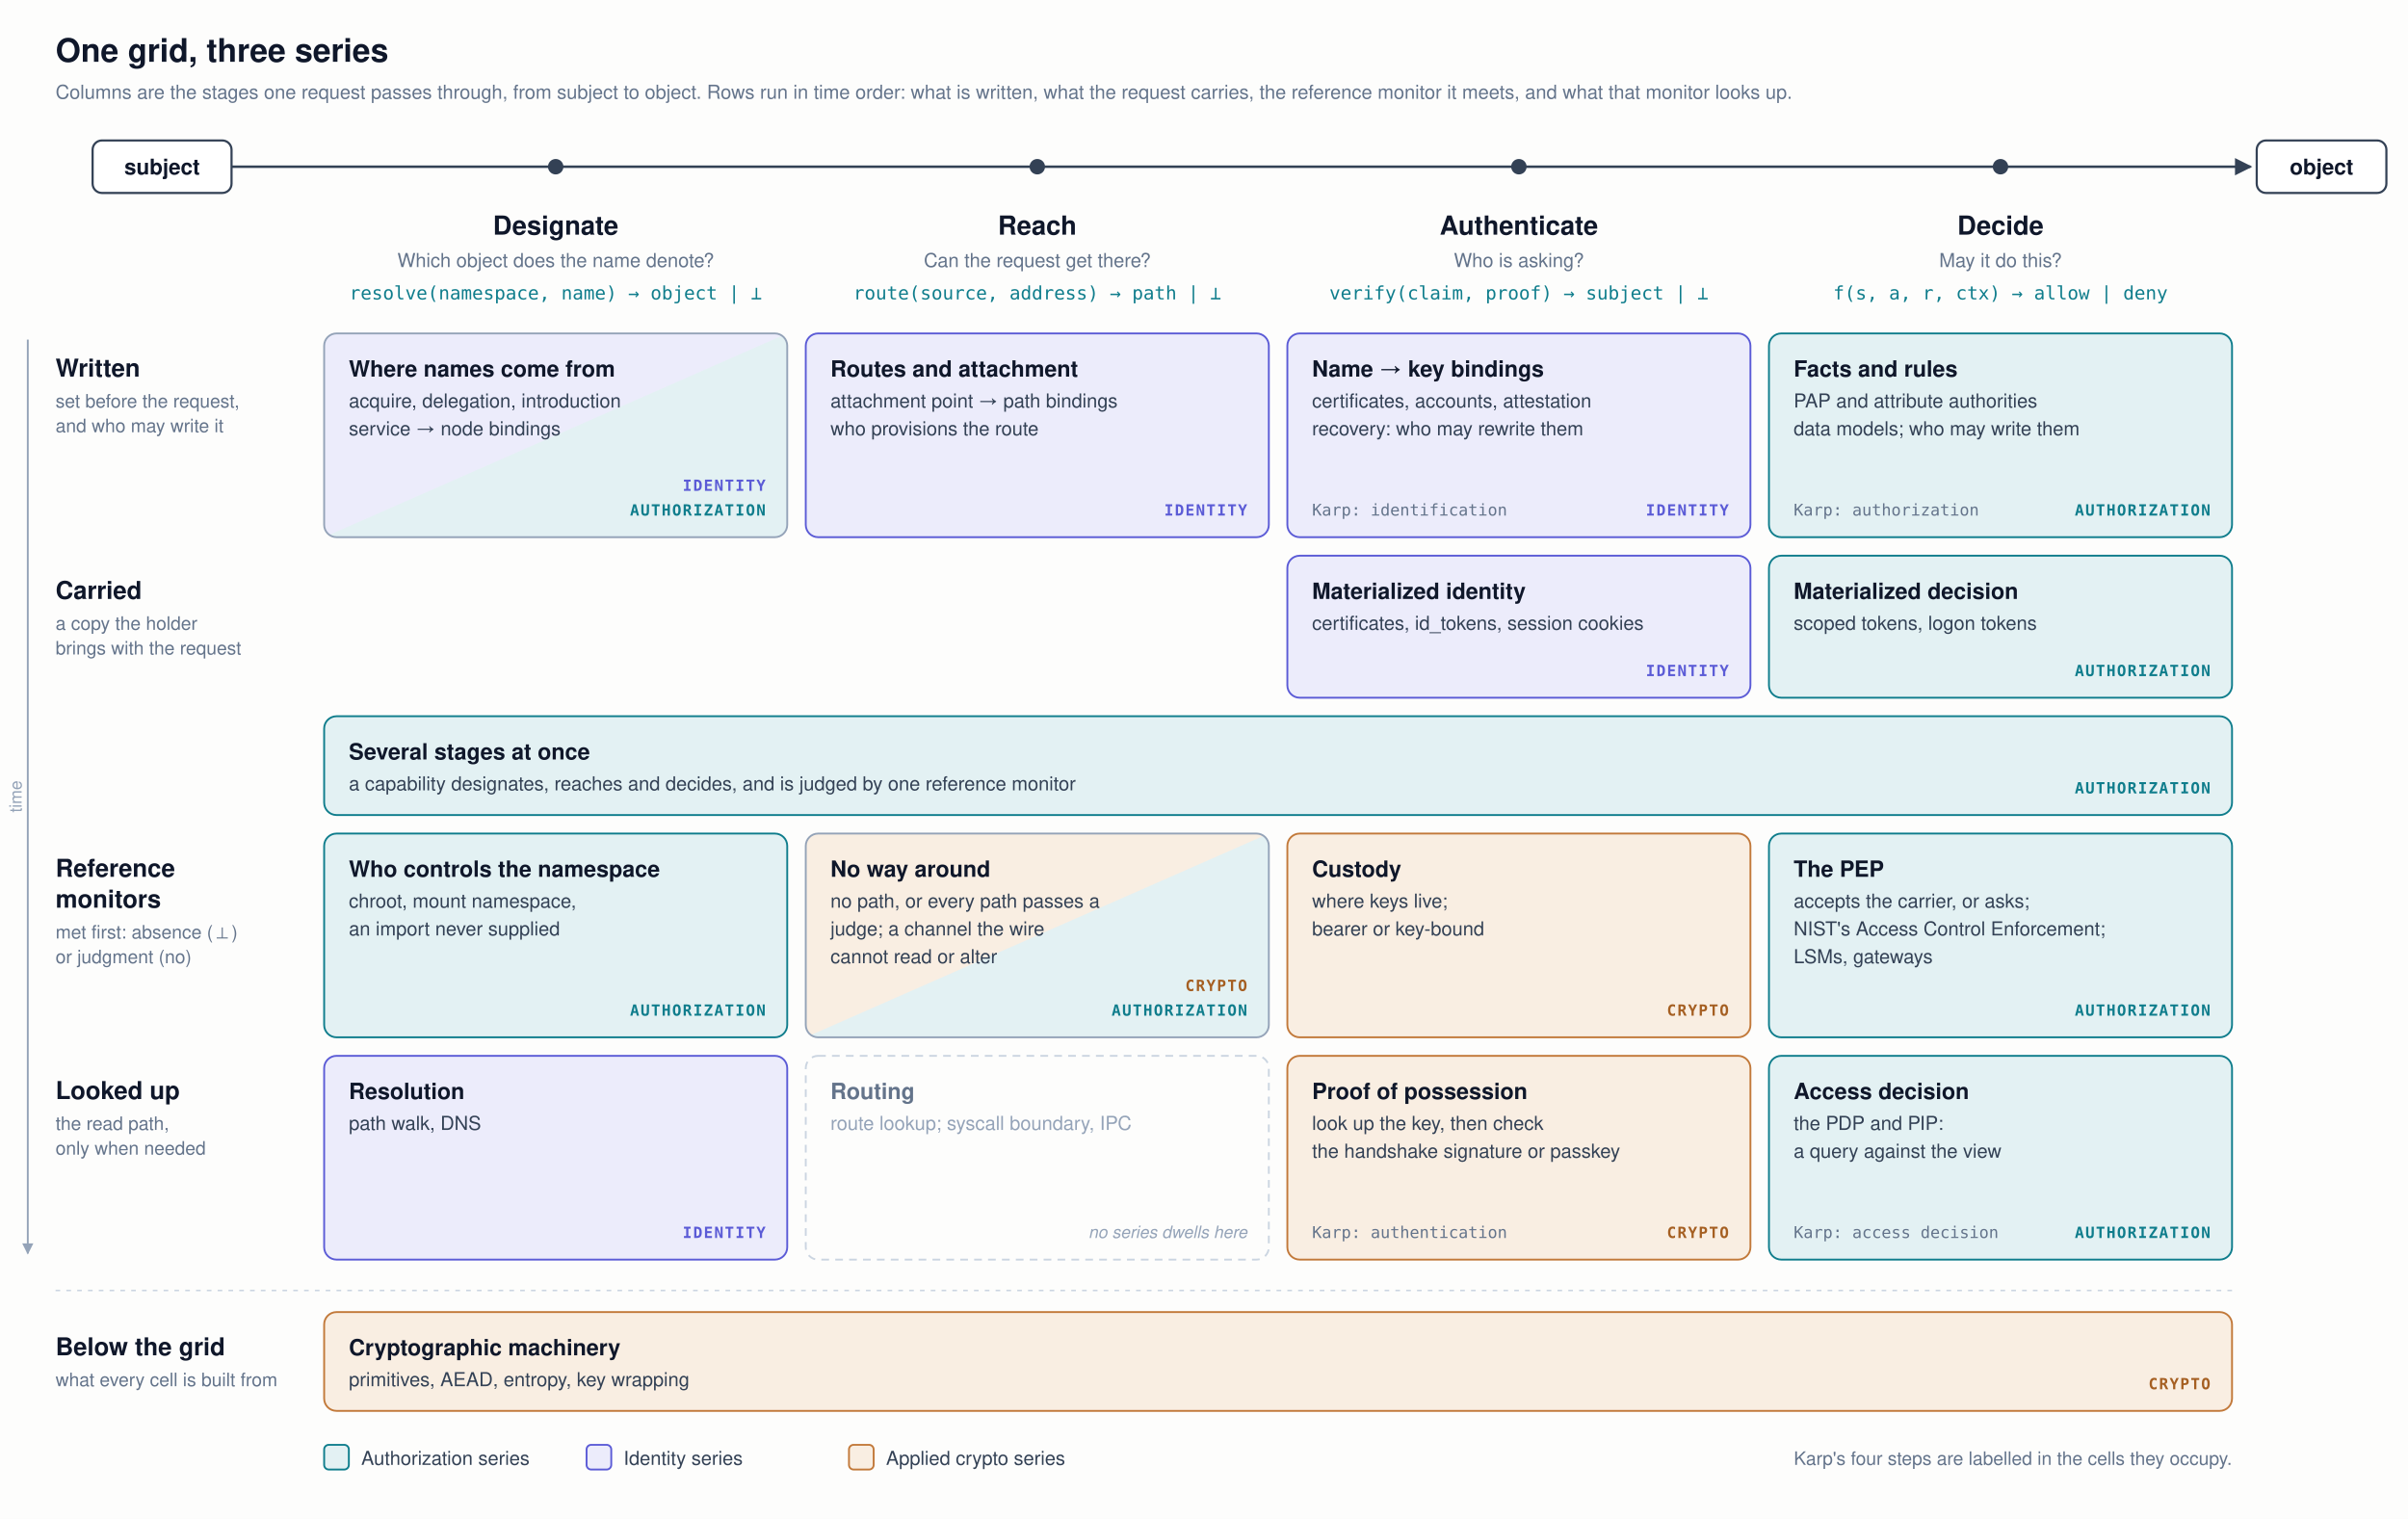
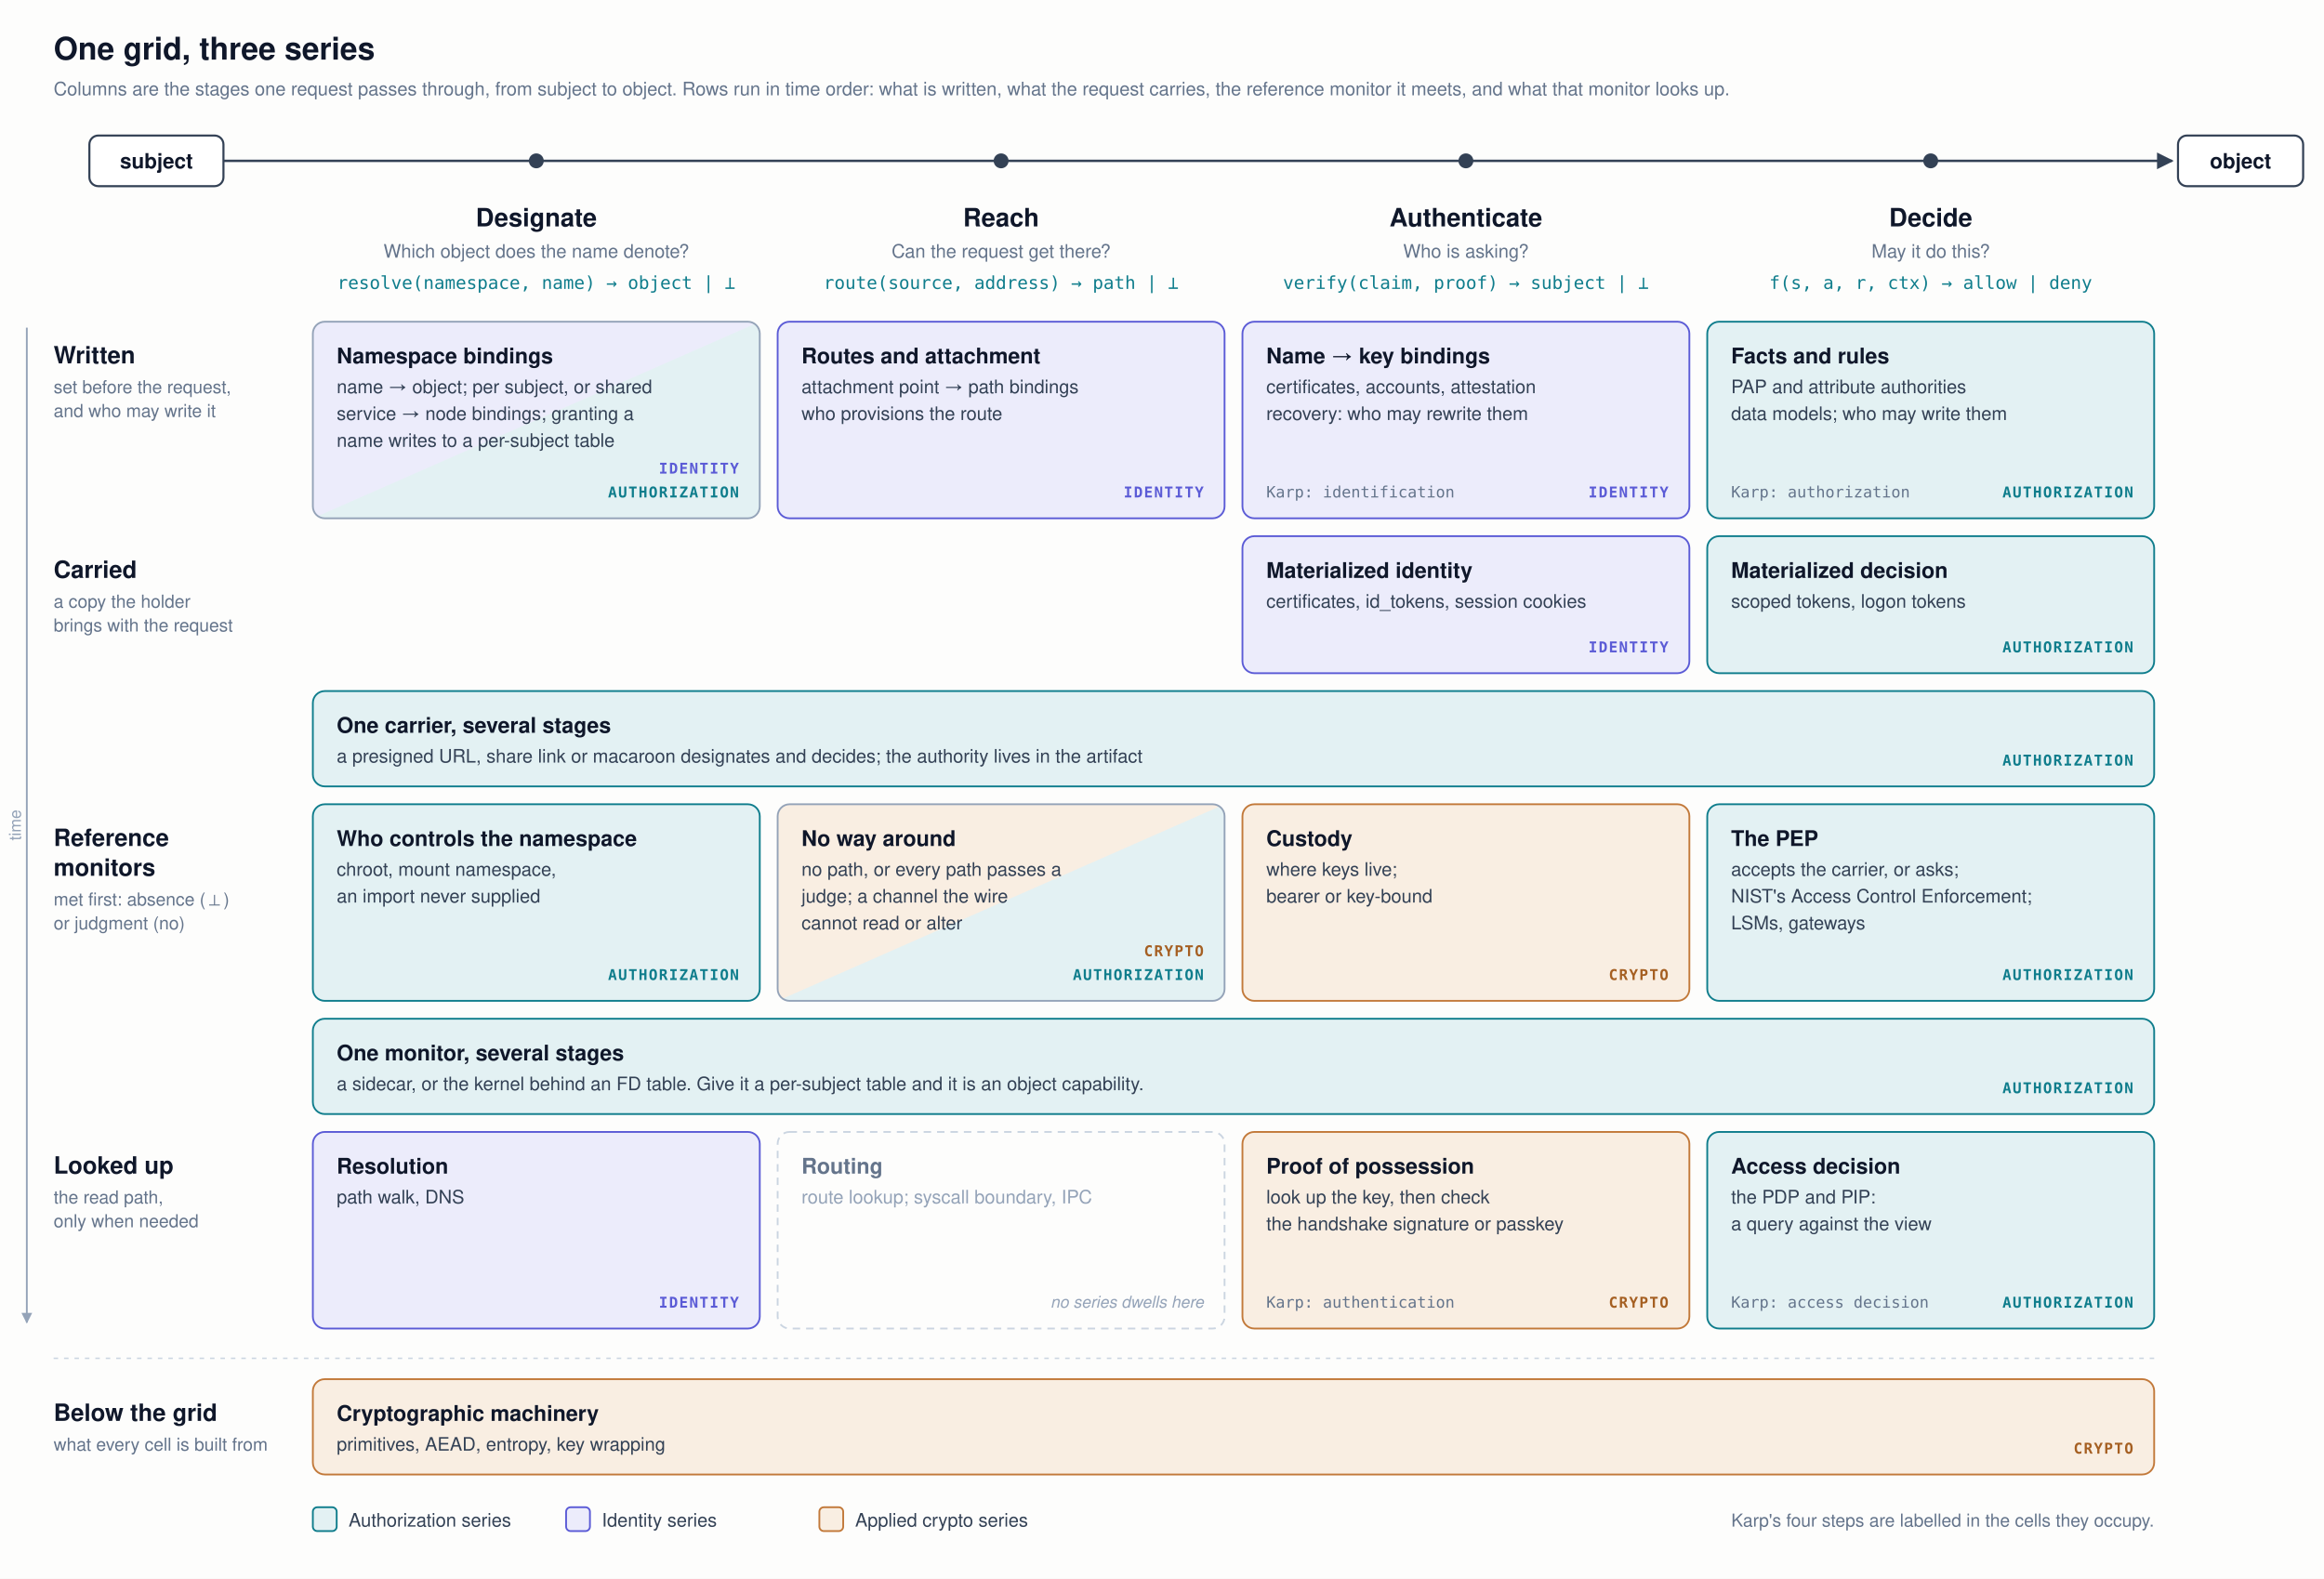
- <svg xmlns="http://www.w3.org/2000/svg" viewBox="0 0 1560 984" width="1560" height="984" font-family="-apple-system, BlinkMacSystemFont, 'Segoe UI', Helvetica, Arial, sans-serif">
+ <svg xmlns="http://www.w3.org/2000/svg" viewBox="0 0 1560 1060" width="1560" height="1060" font-family="-apple-system, BlinkMacSystemFont, 'Segoe UI', Helvetica, Arial, sans-serif">
  <defs>
    <marker id="aS" viewBox="0 0 10 10" refX="9" refY="5" markerWidth="7" markerHeight="7" orient="auto-start-reverse">
      <path d="M0,0 L10,5 L0,10 z" fill="#334155" />
    </marker>
    <marker id="aT" viewBox="0 0 10 10" refX="9" refY="5" markerWidth="6" markerHeight="6" orient="auto">
      <path d="M0,0 L10,5 L0,10 z" fill="#94a3b8" />
    </marker>
    <clipPath id="c1">
      <rect x="210" y="216" width="300" height="132" rx="8" />
    </clipPath>
    <clipPath id="c2">
      <rect x="522" y="540" width="300" height="132" rx="8" />
    </clipPath>
  </defs>
-   <rect width="1560" height="984" fill="#fdfdfc" />
+   <rect width="1560" height="1060" fill="#fdfdfc" />
  <text x="36" y="40" font-size="21" font-weight="700" fill="#0f172a" text-anchor="start">One grid, three series</text>
  <text x="36" y="64" font-size="12.5" font-weight="400" fill="#64748b" text-anchor="start">Columns are the stages one request passes through, from subject to object. Rows run in time order: what is written, what the request carries, the reference monitor it meets, and what that monitor looks up.</text>
  <rect x="60" y="91" width="90" height="34" rx="6" fill="#fff" stroke="#334155" stroke-width="1.4" />
  <text x="105" y="113" font-size="14" font-weight="600" fill="#0f172a" text-anchor="middle">subject</text>
  <line x1="150" y1="108" x2="1458" y2="108" stroke="#334155" stroke-width="1.6" marker-end="url(#aS)" />
  <rect x="1462" y="91" width="84" height="34" rx="6" fill="#fff" stroke="#334155" stroke-width="1.4" />
  <text x="1504" y="113" font-size="14" font-weight="600" fill="#0f172a" text-anchor="middle">object</text>
  <circle cx="360" cy="108" r="5" fill="#334155" />
  <text x="360" y="152" font-size="17" font-weight="700" fill="#0f172a" text-anchor="middle">Designate</text>
  <text x="360" y="173" font-size="12.5" font-weight="400" fill="#64748b" text-anchor="middle">Which object does the name denote?</text>
  <text x="360" y="194" font-size="12" font-weight="500" fill="#0f7d8c" text-anchor="middle" font-family="ui-monospace, SFMono-Regular, Menlo, monospace">resolve(namespace, name) → object | ⊥</text>
  <circle cx="672" cy="108" r="5" fill="#334155" />
  <text x="672" y="152" font-size="17" font-weight="700" fill="#0f172a" text-anchor="middle">Reach</text>
  <text x="672" y="173" font-size="12.5" font-weight="400" fill="#64748b" text-anchor="middle">Can the request get there?</text>
  <text x="672" y="194" font-size="12" font-weight="500" fill="#0f7d8c" text-anchor="middle" font-family="ui-monospace, SFMono-Regular, Menlo, monospace">route(source, address) → path | ⊥</text>
  <circle cx="984" cy="108" r="5" fill="#334155" />
  <text x="984" y="152" font-size="17" font-weight="700" fill="#0f172a" text-anchor="middle">Authenticate</text>
  <text x="984" y="173" font-size="12.5" font-weight="400" fill="#64748b" text-anchor="middle">Who is asking?</text>
  <text x="984" y="194" font-size="12" font-weight="500" fill="#0f7d8c" text-anchor="middle" font-family="ui-monospace, SFMono-Regular, Menlo, monospace">verify(claim, proof) → subject | ⊥</text>
  <circle cx="1296" cy="108" r="5" fill="#334155" />
  <text x="1296" y="152" font-size="17" font-weight="700" fill="#0f172a" text-anchor="middle">Decide</text>
  <text x="1296" y="173" font-size="12.5" font-weight="400" fill="#64748b" text-anchor="middle">May it do this?</text>
  <text x="1296" y="194" font-size="12" font-weight="500" fill="#0f7d8c" text-anchor="middle" font-family="ui-monospace, SFMono-Regular, Menlo, monospace">f(s, a, r, ctx) → allow | deny</text>
-   <line x1="18" y1="220" x2="18" y2="812" stroke="#94a3b8" stroke-width="1.2" marker-end="url(#aT)" />
-   <text x="14" y="516" font-size="11" font-weight="500" fill="#94a3b8" text-anchor="middle" transform="rotate(-90 14 516)">time</text>
+   <line x1="18" y1="220" x2="18" y2="888" stroke="#94a3b8" stroke-width="1.2" marker-end="url(#aT)" />
+   <text x="14" y="554" font-size="11" font-weight="500" fill="#94a3b8" text-anchor="middle" transform="rotate(-90 14 554)">time</text>
  <text x="36" y="244" font-size="16" font-weight="700" fill="#0f172a" text-anchor="start">Written</text>
  <text x="36" y="264" font-size="12" font-weight="400" fill="#64748b" text-anchor="start">set before the request,</text>
  <text x="36" y="280" font-size="12" font-weight="400" fill="#64748b" text-anchor="start">and who may write it</text>
  <g clip-path="url(#c1)">
    <rect x="210" y="216" width="300" height="132" fill="#ececfb" />
    <path d="M510,216 L510,348 L210,348 z" fill="#e3f1f3" />
  </g>
  <rect x="210" y="216" width="300" height="132" rx="8" fill="none" stroke="#94a3b8" stroke-width="1.2" />
-   <text x="226" y="244" font-size="14.5" font-weight="700" fill="#0f172a" text-anchor="start">Where names come from</text>
-   <text x="226" y="264" font-size="12.5" font-weight="400" fill="#334155" text-anchor="start">acquire, delegation, introduction</text>
-   <text x="226" y="282" font-size="12.5" font-weight="400" fill="#334155" text-anchor="start">service → node bindings</text>
+   <text x="226" y="244" font-size="14.5" font-weight="700" fill="#0f172a" text-anchor="start">Namespace bindings</text>
+   <text x="226" y="264" font-size="12.5" font-weight="400" fill="#334155" text-anchor="start">name → object; per subject, or shared</text>
+   <text x="226" y="282" font-size="12.5" font-weight="400" fill="#334155" text-anchor="start">service → node bindings; granting a</text>
+   <text x="226" y="300" font-size="12.5" font-weight="400" fill="#334155" text-anchor="start">name writes to a per-subject table</text>
  <text x="496" y="334" font-size="10" font-weight="600" fill="#0f7d8c" text-anchor="end" letter-spacing="0.8" font-family="ui-monospace, SFMono-Regular, Menlo, monospace">AUTHORIZATION</text>
  <text x="496" y="318" font-size="10" font-weight="600" fill="#5b5bd6" text-anchor="end" letter-spacing="0.8" font-family="ui-monospace, SFMono-Regular, Menlo, monospace">IDENTITY</text>
  <rect x="522" y="216" width="300" height="132" rx="8" fill="#ececfb" stroke="#5b5bd6" stroke-width="1.2" />
  <text x="538" y="244" font-size="14.5" font-weight="700" fill="#0f172a" text-anchor="start">Routes and attachment</text>
  <text x="538" y="264" font-size="12.5" font-weight="400" fill="#334155" text-anchor="start">attachment point → path bindings</text>
  <text x="538" y="282" font-size="12.5" font-weight="400" fill="#334155" text-anchor="start">who provisions the route</text>
  <text x="808" y="334" font-size="10" font-weight="600" fill="#5b5bd6" text-anchor="end" letter-spacing="0.8" font-family="ui-monospace, SFMono-Regular, Menlo, monospace">IDENTITY</text>
  <rect x="834" y="216" width="300" height="132" rx="8" fill="#ececfb" stroke="#5b5bd6" stroke-width="1.2" />
  <text x="850" y="244" font-size="14.5" font-weight="700" fill="#0f172a" text-anchor="start">Name → key bindings</text>
  <text x="850" y="264" font-size="12.5" font-weight="400" fill="#334155" text-anchor="start">certificates, accounts, attestation</text>
  <text x="850" y="282" font-size="12.5" font-weight="400" fill="#334155" text-anchor="start">recovery: who may rewrite them</text>
  <text x="850" y="334" font-size="10.5" font-weight="400" fill="#64748b" text-anchor="start" font-family="ui-monospace, SFMono-Regular, Menlo, monospace">Karp: identification</text>
  <text x="1120" y="334" font-size="10" font-weight="600" fill="#5b5bd6" text-anchor="end" letter-spacing="0.8" font-family="ui-monospace, SFMono-Regular, Menlo, monospace">IDENTITY</text>
  <rect x="1146" y="216" width="300" height="132" rx="8" fill="#e3f1f3" stroke="#0f7d8c" stroke-width="1.2" />
  <text x="1162" y="244" font-size="14.5" font-weight="700" fill="#0f172a" text-anchor="start">Facts and rules</text>
  <text x="1162" y="264" font-size="12.5" font-weight="400" fill="#334155" text-anchor="start">PAP and attribute authorities</text>
  <text x="1162" y="282" font-size="12.5" font-weight="400" fill="#334155" text-anchor="start">data models; who may write them</text>
  <text x="1162" y="334" font-size="10.5" font-weight="400" fill="#64748b" text-anchor="start" font-family="ui-monospace, SFMono-Regular, Menlo, monospace">Karp: authorization</text>
  <text x="1432" y="334" font-size="10" font-weight="600" fill="#0f7d8c" text-anchor="end" letter-spacing="0.8" font-family="ui-monospace, SFMono-Regular, Menlo, monospace">AUTHORIZATION</text>
  <text x="36" y="388" font-size="16" font-weight="700" fill="#0f172a" text-anchor="start">Carried</text>
  <text x="36" y="408" font-size="12" font-weight="400" fill="#64748b" text-anchor="start">a copy the holder</text>
  <text x="36" y="424" font-size="12" font-weight="400" fill="#64748b" text-anchor="start">brings with the request</text>
  <rect x="834" y="360" width="300" height="92" rx="8" fill="#ececfb" stroke="#5b5bd6" stroke-width="1.2" />
  <text x="850" y="388" font-size="14.5" font-weight="700" fill="#0f172a" text-anchor="start">Materialized identity</text>
  <text x="850" y="408" font-size="12.5" font-weight="400" fill="#334155" text-anchor="start">certificates, id_tokens, session cookies</text>
  <text x="1120" y="438" font-size="10" font-weight="600" fill="#5b5bd6" text-anchor="end" letter-spacing="0.8" font-family="ui-monospace, SFMono-Regular, Menlo, monospace">IDENTITY</text>
  <rect x="1146" y="360" width="300" height="92" rx="8" fill="#e3f1f3" stroke="#0f7d8c" stroke-width="1.2" />
  <text x="1162" y="388" font-size="14.5" font-weight="700" fill="#0f172a" text-anchor="start">Materialized decision</text>
  <text x="1162" y="408" font-size="12.5" font-weight="400" fill="#334155" text-anchor="start">scoped tokens, logon tokens</text>
  <text x="1432" y="438" font-size="10" font-weight="600" fill="#0f7d8c" text-anchor="end" letter-spacing="0.8" font-family="ui-monospace, SFMono-Regular, Menlo, monospace">AUTHORIZATION</text>
  <rect x="210" y="464" width="1236" height="64" rx="8" fill="#e3f1f3" stroke="#0f7d8c" stroke-width="1.2" />
-   <text x="226" y="492" font-size="14.5" font-weight="700" fill="#0f172a" text-anchor="start">Several stages at once</text>
-   <text x="226" y="512" font-size="12.5" font-weight="400" fill="#334155" text-anchor="start">a capability designates, reaches and decides, and is judged by one reference monitor</text>
+   <text x="226" y="492" font-size="14.5" font-weight="700" fill="#0f172a" text-anchor="start">One carrier, several stages</text>
+   <text x="226" y="512" font-size="12.5" font-weight="400" fill="#334155" text-anchor="start">a presigned URL, share link or macaroon designates and decides; the authority lives in the artifact</text>
  <text x="1432" y="514" font-size="10" font-weight="600" fill="#0f7d8c" text-anchor="end" letter-spacing="0.8" font-family="ui-monospace, SFMono-Regular, Menlo, monospace">AUTHORIZATION</text>
  <text x="36" y="568" font-size="16" font-weight="700" fill="#0f172a" text-anchor="start">Reference</text>
  <text x="36" y="588" font-size="16" font-weight="700" fill="#0f172a" text-anchor="start">monitors</text>
  <text x="36" y="608" font-size="12" font-weight="400" fill="#64748b" text-anchor="start">met first: absence (⊥)</text>
  <text x="36" y="624" font-size="12" font-weight="400" fill="#64748b" text-anchor="start">or judgment (no)</text>
  <rect x="210" y="540" width="300" height="132" rx="8" fill="#e3f1f3" stroke="#0f7d8c" stroke-width="1.2" />
  <text x="226" y="568" font-size="14.5" font-weight="700" fill="#0f172a" text-anchor="start">Who controls the namespace</text>
  <text x="226" y="588" font-size="12.5" font-weight="400" fill="#334155" text-anchor="start">chroot, mount namespace,</text>
  <text x="226" y="606" font-size="12.5" font-weight="400" fill="#334155" text-anchor="start">an import never supplied</text>
  <text x="496" y="658" font-size="10" font-weight="600" fill="#0f7d8c" text-anchor="end" letter-spacing="0.8" font-family="ui-monospace, SFMono-Regular, Menlo, monospace">AUTHORIZATION</text>
  <g clip-path="url(#c2)">
    <rect x="522" y="540" width="300" height="132" fill="#f9eee2" />
    <path d="M822,540 L822,672 L522,672 z" fill="#e3f1f3" />
  </g>
  <rect x="522" y="540" width="300" height="132" rx="8" fill="none" stroke="#94a3b8" stroke-width="1.2" />
  <text x="538" y="568" font-size="14.5" font-weight="700" fill="#0f172a" text-anchor="start">No way around</text>
  <text x="538" y="588" font-size="12.5" font-weight="400" fill="#334155" text-anchor="start">no path, or every path passes a</text>
  <text x="538" y="606" font-size="12.5" font-weight="400" fill="#334155" text-anchor="start">judge; a channel the wire</text>
  <text x="538" y="624" font-size="12.5" font-weight="400" fill="#334155" text-anchor="start">cannot read or alter</text>
  <text x="808" y="658" font-size="10" font-weight="600" fill="#0f7d8c" text-anchor="end" letter-spacing="0.8" font-family="ui-monospace, SFMono-Regular, Menlo, monospace">AUTHORIZATION</text>
  <text x="808" y="642" font-size="10" font-weight="600" fill="#a55f22" text-anchor="end" letter-spacing="0.8" font-family="ui-monospace, SFMono-Regular, Menlo, monospace">CRYPTO</text>
  <rect x="834" y="540" width="300" height="132" rx="8" fill="#f9eee2" stroke="#c2793a" stroke-width="1.2" />
  <text x="850" y="568" font-size="14.5" font-weight="700" fill="#0f172a" text-anchor="start">Custody</text>
  <text x="850" y="588" font-size="12.5" font-weight="400" fill="#334155" text-anchor="start">where keys live;</text>
  <text x="850" y="606" font-size="12.5" font-weight="400" fill="#334155" text-anchor="start">bearer or key-bound</text>
  <text x="1120" y="658" font-size="10" font-weight="600" fill="#a55f22" text-anchor="end" letter-spacing="0.8" font-family="ui-monospace, SFMono-Regular, Menlo, monospace">CRYPTO</text>
  <rect x="1146" y="540" width="300" height="132" rx="8" fill="#e3f1f3" stroke="#0f7d8c" stroke-width="1.2" />
  <text x="1162" y="568" font-size="14.5" font-weight="700" fill="#0f172a" text-anchor="start">The PEP</text>
  <text x="1162" y="588" font-size="12.5" font-weight="400" fill="#334155" text-anchor="start">accepts the carrier, or asks;</text>
  <text x="1162" y="606" font-size="12.5" font-weight="400" fill="#334155" text-anchor="start">NIST's Access Control Enforcement;</text>
  <text x="1162" y="624" font-size="12.5" font-weight="400" fill="#334155" text-anchor="start">LSMs, gateways</text>
  <text x="1432" y="658" font-size="10" font-weight="600" fill="#0f7d8c" text-anchor="end" letter-spacing="0.8" font-family="ui-monospace, SFMono-Regular, Menlo, monospace">AUTHORIZATION</text>
-   <text x="36" y="712" font-size="16" font-weight="700" fill="#0f172a" text-anchor="start">Looked up</text>
-   <text x="36" y="732" font-size="12" font-weight="400" fill="#64748b" text-anchor="start">the read path,</text>
-   <text x="36" y="748" font-size="12" font-weight="400" fill="#64748b" text-anchor="start">only when needed</text>
-   <rect x="210" y="684" width="300" height="132" rx="8" fill="#ececfb" stroke="#5b5bd6" stroke-width="1.2" />
-   <text x="226" y="712" font-size="14.5" font-weight="700" fill="#0f172a" text-anchor="start">Resolution</text>
-   <text x="226" y="732" font-size="12.5" font-weight="400" fill="#334155" text-anchor="start">path walk, DNS</text>
-   <text x="496" y="802" font-size="10" font-weight="600" fill="#5b5bd6" text-anchor="end" letter-spacing="0.8" font-family="ui-monospace, SFMono-Regular, Menlo, monospace">IDENTITY</text>
-   <rect x="522" y="684" width="300" height="132" rx="8" fill="#fdfdfc" stroke="#cbd5e1" stroke-width="1.2" stroke-dasharray="5 4" />
-   <text x="538" y="712" font-size="14.5" font-weight="700" fill="#64748b" text-anchor="start">Routing</text>
-   <text x="538" y="732" font-size="12.5" font-weight="400" fill="#94a3b8" text-anchor="start">route lookup; syscall boundary, IPC</text>
-   <text x="808" y="802" font-size="11" font-weight="500" fill="#94a3b8" text-anchor="end" font-style="italic">no series dwells here</text>
-   <rect x="834" y="684" width="300" height="132" rx="8" fill="#f9eee2" stroke="#c2793a" stroke-width="1.2" />
-   <text x="850" y="712" font-size="14.5" font-weight="700" fill="#0f172a" text-anchor="start">Proof of possession</text>
-   <text x="850" y="732" font-size="12.5" font-weight="400" fill="#334155" text-anchor="start">look up the key, then check</text>
-   <text x="850" y="750" font-size="12.5" font-weight="400" fill="#334155" text-anchor="start">the handshake signature or passkey</text>
-   <text x="850" y="802" font-size="10.5" font-weight="400" fill="#64748b" text-anchor="start" font-family="ui-monospace, SFMono-Regular, Menlo, monospace">Karp: authentication</text>
-   <text x="1120" y="802" font-size="10" font-weight="600" fill="#a55f22" text-anchor="end" letter-spacing="0.8" font-family="ui-monospace, SFMono-Regular, Menlo, monospace">CRYPTO</text>
-   <rect x="1146" y="684" width="300" height="132" rx="8" fill="#e3f1f3" stroke="#0f7d8c" stroke-width="1.2" />
-   <text x="1162" y="712" font-size="14.5" font-weight="700" fill="#0f172a" text-anchor="start">Access decision</text>
-   <text x="1162" y="732" font-size="12.5" font-weight="400" fill="#334155" text-anchor="start">the PDP and PIP:</text>
-   <text x="1162" y="750" font-size="12.5" font-weight="400" fill="#334155" text-anchor="start">a query against the view</text>
-   <text x="1162" y="802" font-size="10.5" font-weight="400" fill="#64748b" text-anchor="start" font-family="ui-monospace, SFMono-Regular, Menlo, monospace">Karp: access decision</text>
-   <text x="1432" y="802" font-size="10" font-weight="600" fill="#0f7d8c" text-anchor="end" letter-spacing="0.8" font-family="ui-monospace, SFMono-Regular, Menlo, monospace">AUTHORIZATION</text>
-   <line x1="36" y1="836" x2="1446" y2="836" stroke="#cbd5e1" stroke-dasharray="3 4" />
-   <text x="36" y="878" font-size="16" font-weight="700" fill="#0f172a" text-anchor="start">Below the grid</text>
-   <text x="36" y="898" font-size="12" font-weight="400" fill="#64748b" text-anchor="start">what every cell is built from</text>
-   <rect x="210" y="850" width="1236" height="64" rx="8" fill="#f9eee2" stroke="#c2793a" stroke-width="1.2" />
-   <text x="226" y="878" font-size="14.5" font-weight="700" fill="#0f172a" text-anchor="start">Cryptographic machinery</text>
-   <text x="226" y="898" font-size="12.5" font-weight="400" fill="#334155" text-anchor="start">primitives, AEAD, entropy, key wrapping</text>
-   <text x="1432" y="900" font-size="10" font-weight="600" fill="#a55f22" text-anchor="end" letter-spacing="0.8" font-family="ui-monospace, SFMono-Regular, Menlo, monospace">CRYPTO</text>
-   <rect x="210" y="936" width="16" height="16" rx="3" fill="#e3f1f3" stroke="#0f7d8c" stroke-width="1.2" />
-   <text x="234" y="949" font-size="12.5" font-weight="400" fill="#334155" text-anchor="start">Authorization series</text>
-   <rect x="380" y="936" width="16" height="16" rx="3" fill="#ececfb" stroke="#5b5bd6" stroke-width="1.2" />
-   <text x="404" y="949" font-size="12.5" font-weight="400" fill="#334155" text-anchor="start">Identity series</text>
-   <rect x="550" y="936" width="16" height="16" rx="3" fill="#f9eee2" stroke="#c2793a" stroke-width="1.2" />
-   <text x="574" y="949" font-size="12.5" font-weight="400" fill="#334155" text-anchor="start">Applied crypto series</text>
-   <text x="1446" y="949" font-size="12" font-weight="400" fill="#64748b" text-anchor="end">Karp's four steps are labelled in the cells they occupy.</text>
+   <rect x="210" y="684" width="1236" height="64" rx="8" fill="#e3f1f3" stroke="#0f7d8c" stroke-width="1.2" />
+   <text x="226" y="712" font-size="14.5" font-weight="700" fill="#0f172a" text-anchor="start">One monitor, several stages</text>
+   <text x="226" y="732" font-size="12.5" font-weight="400" fill="#334155" text-anchor="start">a sidecar, or the kernel behind an FD table. Give it a per-subject table and it is an object capability.</text>
+   <text x="1432" y="734" font-size="10" font-weight="600" fill="#0f7d8c" text-anchor="end" letter-spacing="0.8" font-family="ui-monospace, SFMono-Regular, Menlo, monospace">AUTHORIZATION</text>
+   <text x="36" y="788" font-size="16" font-weight="700" fill="#0f172a" text-anchor="start">Looked up</text>
+   <text x="36" y="808" font-size="12" font-weight="400" fill="#64748b" text-anchor="start">the read path,</text>
+   <text x="36" y="824" font-size="12" font-weight="400" fill="#64748b" text-anchor="start">only when needed</text>
+   <rect x="210" y="760" width="300" height="132" rx="8" fill="#ececfb" stroke="#5b5bd6" stroke-width="1.2" />
+   <text x="226" y="788" font-size="14.5" font-weight="700" fill="#0f172a" text-anchor="start">Resolution</text>
+   <text x="226" y="808" font-size="12.5" font-weight="400" fill="#334155" text-anchor="start">path walk, DNS</text>
+   <text x="496" y="878" font-size="10" font-weight="600" fill="#5b5bd6" text-anchor="end" letter-spacing="0.8" font-family="ui-monospace, SFMono-Regular, Menlo, monospace">IDENTITY</text>
+   <rect x="522" y="760" width="300" height="132" rx="8" fill="#fdfdfc" stroke="#cbd5e1" stroke-width="1.2" stroke-dasharray="5 4" />
+   <text x="538" y="788" font-size="14.5" font-weight="700" fill="#64748b" text-anchor="start">Routing</text>
+   <text x="538" y="808" font-size="12.5" font-weight="400" fill="#94a3b8" text-anchor="start">route lookup; syscall boundary, IPC</text>
+   <text x="808" y="878" font-size="11" font-weight="500" fill="#94a3b8" text-anchor="end" font-style="italic">no series dwells here</text>
+   <rect x="834" y="760" width="300" height="132" rx="8" fill="#f9eee2" stroke="#c2793a" stroke-width="1.2" />
+   <text x="850" y="788" font-size="14.5" font-weight="700" fill="#0f172a" text-anchor="start">Proof of possession</text>
+   <text x="850" y="808" font-size="12.5" font-weight="400" fill="#334155" text-anchor="start">look up the key, then check</text>
+   <text x="850" y="826" font-size="12.5" font-weight="400" fill="#334155" text-anchor="start">the handshake signature or passkey</text>
+   <text x="850" y="878" font-size="10.5" font-weight="400" fill="#64748b" text-anchor="start" font-family="ui-monospace, SFMono-Regular, Menlo, monospace">Karp: authentication</text>
+   <text x="1120" y="878" font-size="10" font-weight="600" fill="#a55f22" text-anchor="end" letter-spacing="0.8" font-family="ui-monospace, SFMono-Regular, Menlo, monospace">CRYPTO</text>
+   <rect x="1146" y="760" width="300" height="132" rx="8" fill="#e3f1f3" stroke="#0f7d8c" stroke-width="1.2" />
+   <text x="1162" y="788" font-size="14.5" font-weight="700" fill="#0f172a" text-anchor="start">Access decision</text>
+   <text x="1162" y="808" font-size="12.5" font-weight="400" fill="#334155" text-anchor="start">the PDP and PIP:</text>
+   <text x="1162" y="826" font-size="12.5" font-weight="400" fill="#334155" text-anchor="start">a query against the view</text>
+   <text x="1162" y="878" font-size="10.5" font-weight="400" fill="#64748b" text-anchor="start" font-family="ui-monospace, SFMono-Regular, Menlo, monospace">Karp: access decision</text>
+   <text x="1432" y="878" font-size="10" font-weight="600" fill="#0f7d8c" text-anchor="end" letter-spacing="0.8" font-family="ui-monospace, SFMono-Regular, Menlo, monospace">AUTHORIZATION</text>
+   <line x1="36" y1="912" x2="1446" y2="912" stroke="#cbd5e1" stroke-dasharray="3 4" />
+   <text x="36" y="954" font-size="16" font-weight="700" fill="#0f172a" text-anchor="start">Below the grid</text>
+   <text x="36" y="974" font-size="12" font-weight="400" fill="#64748b" text-anchor="start">what every cell is built from</text>
+   <rect x="210" y="926" width="1236" height="64" rx="8" fill="#f9eee2" stroke="#c2793a" stroke-width="1.2" />
+   <text x="226" y="954" font-size="14.5" font-weight="700" fill="#0f172a" text-anchor="start">Cryptographic machinery</text>
+   <text x="226" y="974" font-size="12.5" font-weight="400" fill="#334155" text-anchor="start">primitives, AEAD, entropy, key wrapping</text>
+   <text x="1432" y="976" font-size="10" font-weight="600" fill="#a55f22" text-anchor="end" letter-spacing="0.8" font-family="ui-monospace, SFMono-Regular, Menlo, monospace">CRYPTO</text>
+   <rect x="210" y="1012" width="16" height="16" rx="3" fill="#e3f1f3" stroke="#0f7d8c" stroke-width="1.2" />
+   <text x="234" y="1025" font-size="12.5" font-weight="400" fill="#334155" text-anchor="start">Authorization series</text>
+   <rect x="380" y="1012" width="16" height="16" rx="3" fill="#ececfb" stroke="#5b5bd6" stroke-width="1.2" />
+   <text x="404" y="1025" font-size="12.5" font-weight="400" fill="#334155" text-anchor="start">Identity series</text>
+   <rect x="550" y="1012" width="16" height="16" rx="3" fill="#f9eee2" stroke="#c2793a" stroke-width="1.2" />
+   <text x="574" y="1025" font-size="12.5" font-weight="400" fill="#334155" text-anchor="start">Applied crypto series</text>
+   <text x="1446" y="1025" font-size="12" font-weight="400" fill="#64748b" text-anchor="end">Karp's four steps are labelled in the cells they occupy.</text>
</svg>
